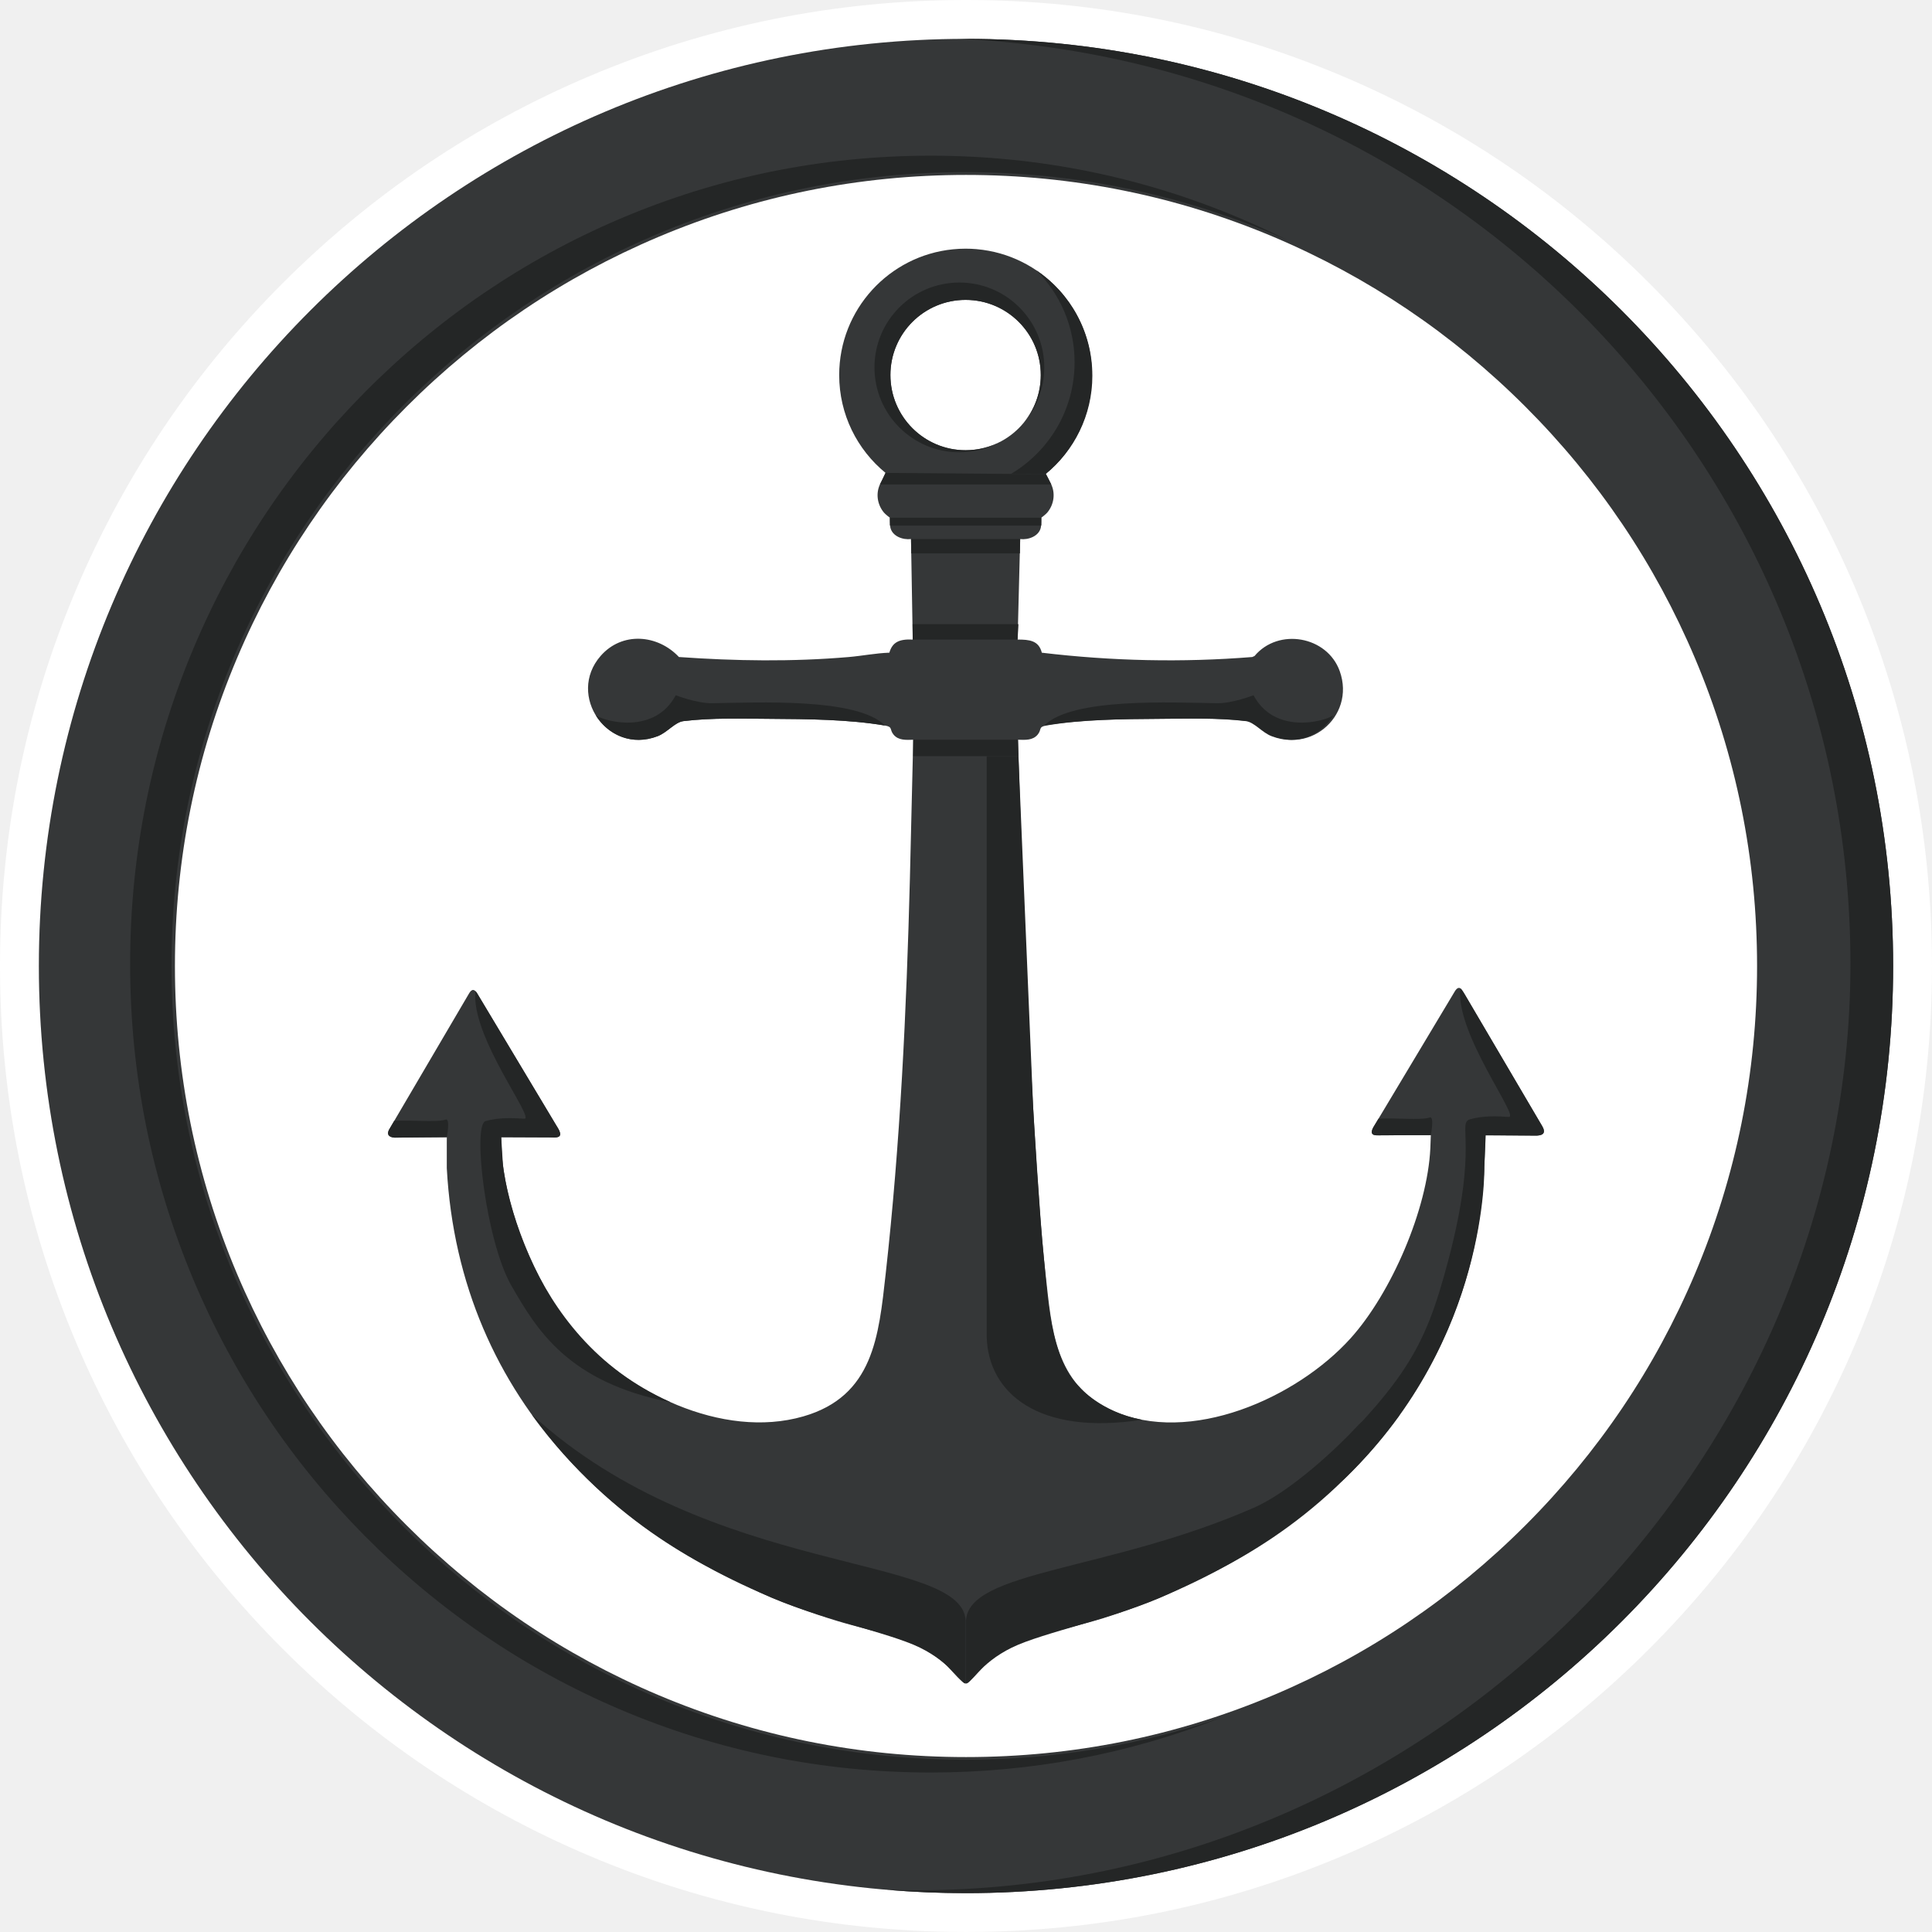
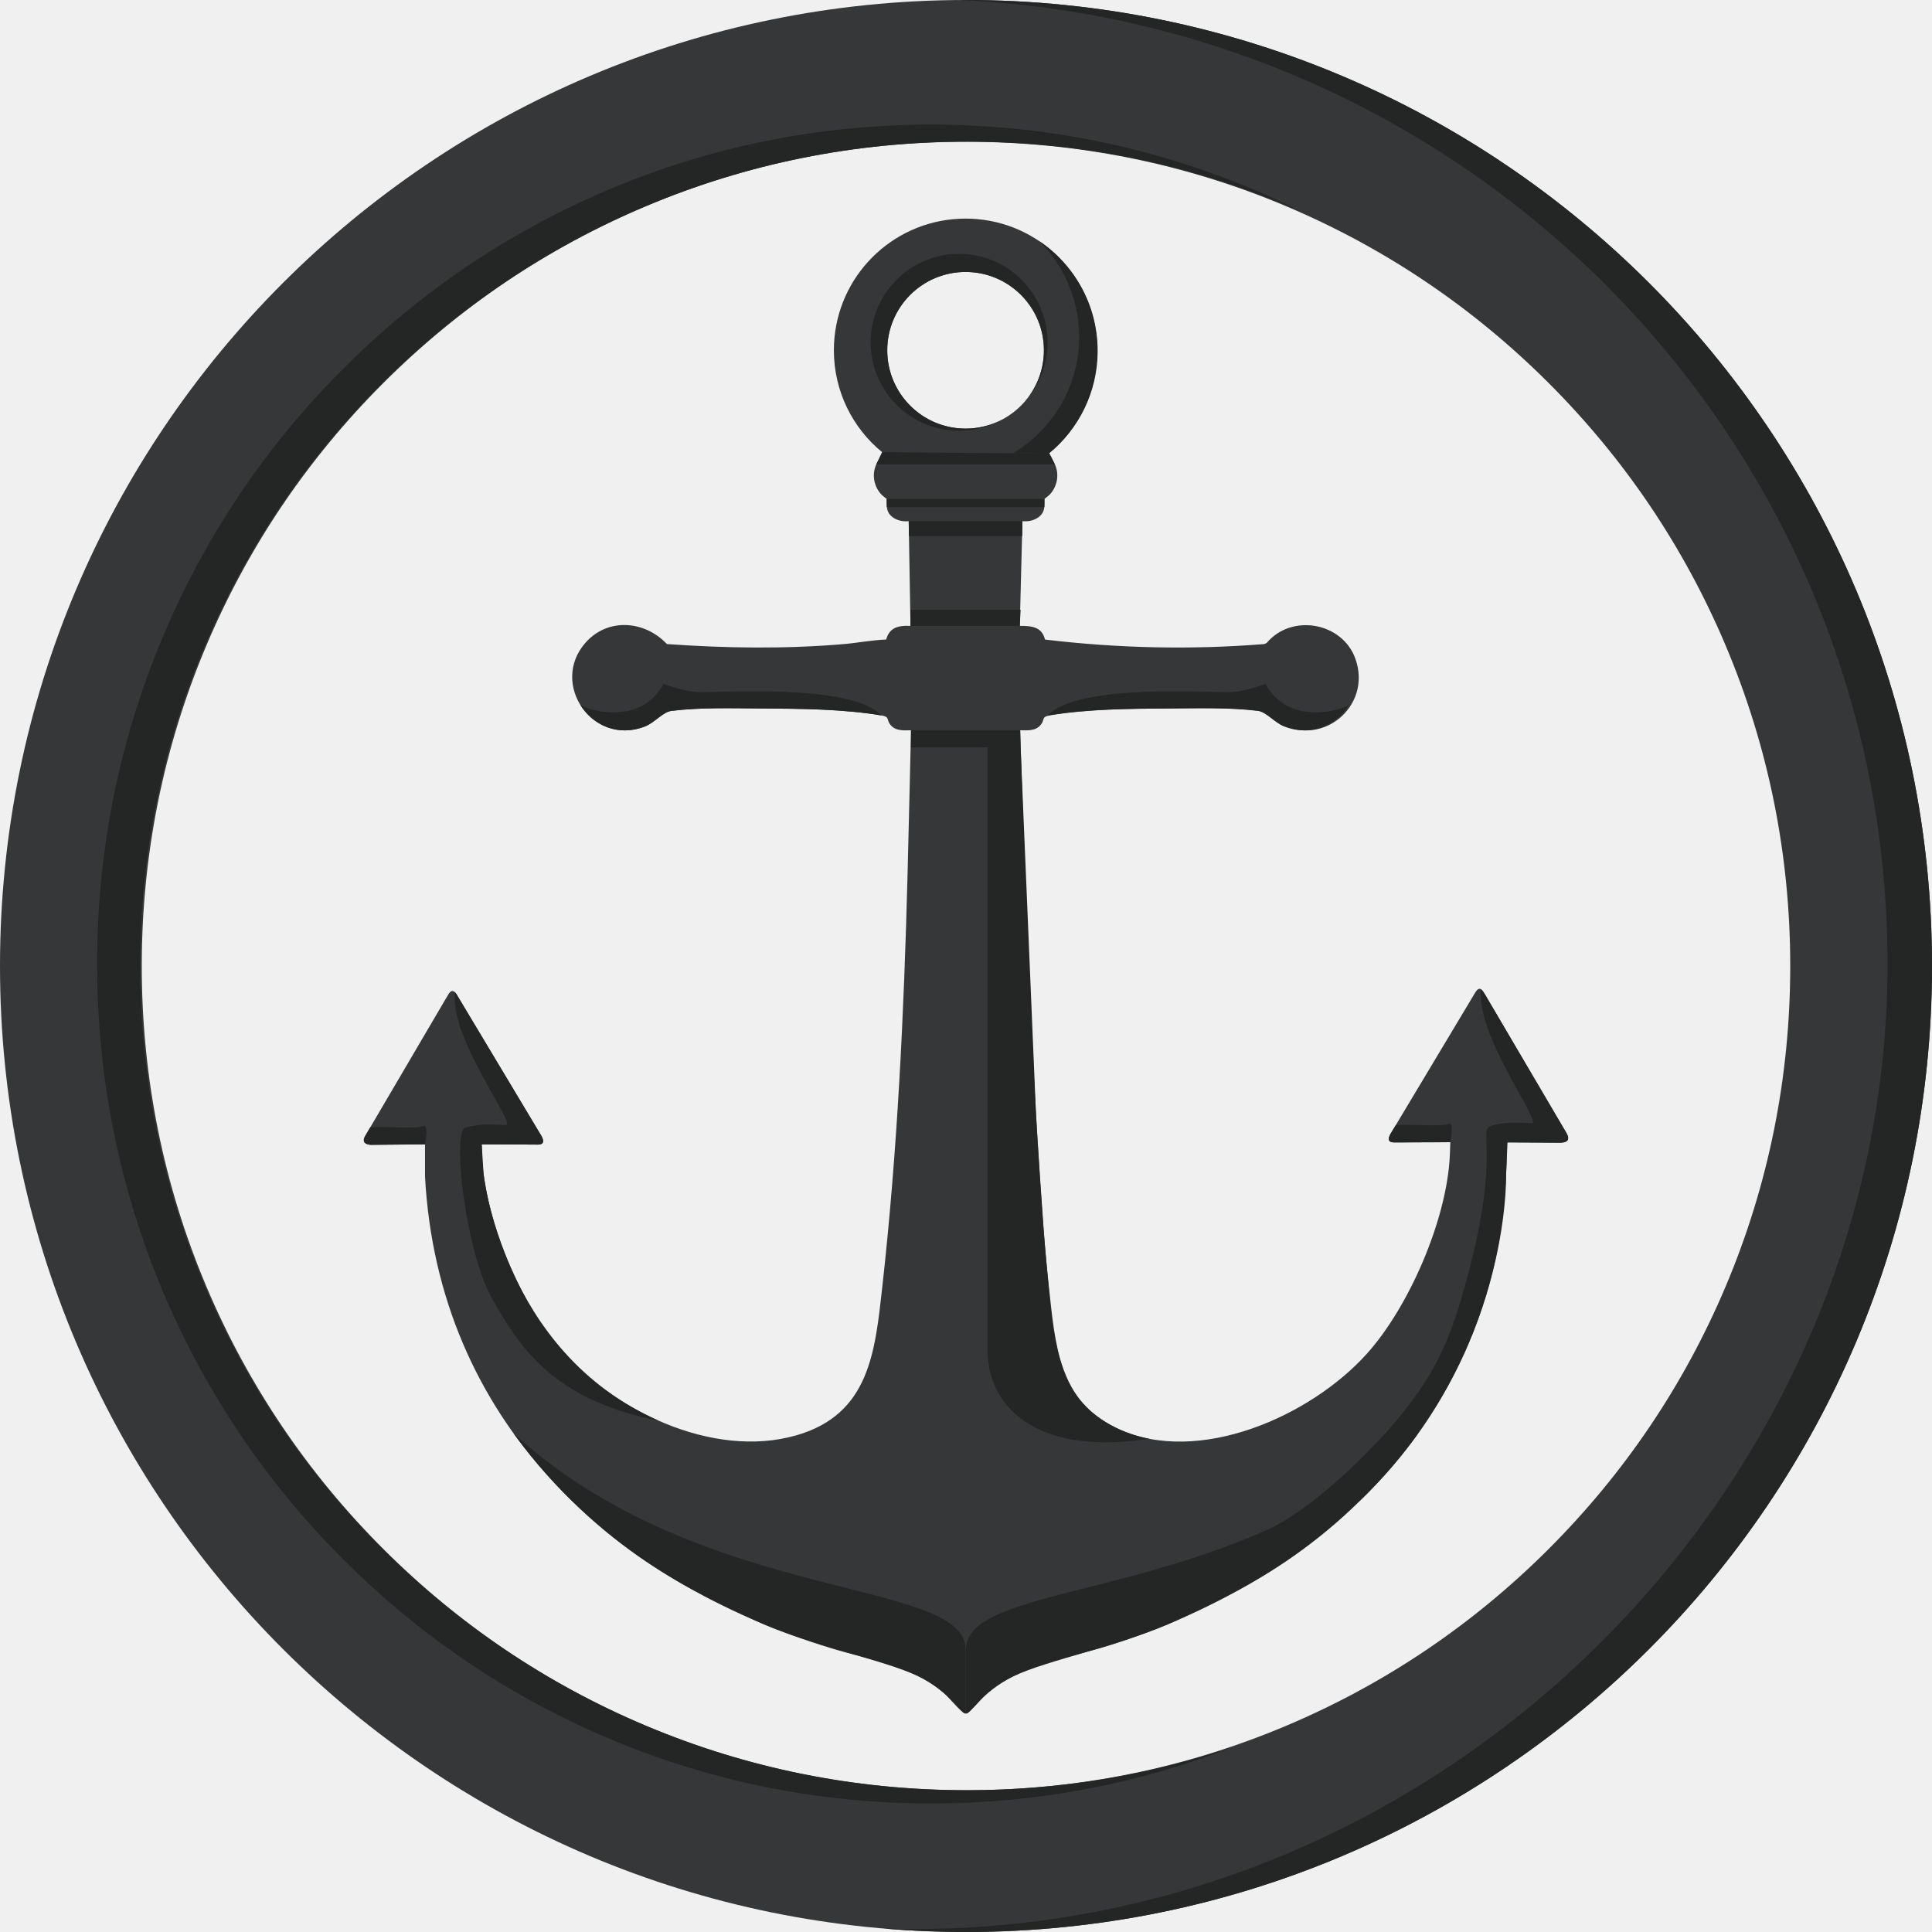
- <svg xmlns="http://www.w3.org/2000/svg" id="Ebene_2" data-name="Ebene 2" viewBox="0 0 994 994">
+ <svg xmlns="http://www.w3.org/2000/svg" id="Ebene_2" data-name="Ebene 2" viewBox="0 0 954 954">
  <defs>
    <style>
-       .cls-1 {
-         fill: #fff;
-       }
- 
-       .cls-2 {
-         fill: #353738;
-       }
- 
-       .cls-3 {
-         fill: #242626;
-       }
+       .cls-1 { fill: none; }
+       .cls-2 { fill: #353738; }
+       .cls-3 { fill: #242626; }
    </style>
  </defs>
  <g id="logo_vII">
-     <path class="cls-1" d="M497,20c263.44,0,477,213.56,477,477s-213.56,477-477,477S20,760.44,20,497,233.56,20,497,20M497,0c-67.09,0-132.18,13.14-193.46,39.07-59.18,25.03-112.33,60.87-157.97,106.5-45.64,45.64-81.47,98.79-106.5,157.97C13.14,364.82,0,429.91,0,497s13.14,132.18,39.06,193.46c25.03,59.18,60.87,112.33,106.5,157.97,45.64,45.64,98.79,81.47,157.97,106.5,61.29,25.92,126.38,39.06,193.46,39.06s132.18-13.14,193.46-39.06c59.18-25.03,112.33-60.87,157.97-106.5,45.64-45.64,81.47-98.79,106.5-157.97,25.92-61.29,39.07-126.38,39.07-193.46s-13.14-132.18-39.07-193.46c-25.03-59.18-60.87-112.33-106.5-157.97-45.64-45.64-98.79-81.47-157.97-106.5C629.18,13.14,564.09,0,497,0h0Z" />
-     <g>
-       <path class="cls-1" d="M497,939c-59.69,0-117.57-11.68-172.04-34.72-52.63-22.26-99.9-54.14-140.51-94.74-40.6-40.6-72.48-87.88-94.74-140.51-23.04-54.47-34.72-112.35-34.72-172.04s11.68-117.57,34.72-172.04c22.26-52.63,54.13-99.9,94.74-140.51,40.6-40.6,87.88-72.48,140.51-94.74,54.47-23.04,112.35-34.72,172.04-34.72s117.57,11.68,172.04,34.72c52.63,22.26,99.9,54.13,140.51,94.74,40.6,40.6,72.48,87.88,94.74,140.51,23.04,54.47,34.72,112.35,34.72,172.04s-11.68,117.57-34.72,172.04c-22.26,52.63-54.14,99.9-94.74,140.51s-87.88,72.48-140.51,94.74c-54.47,23.04-112.35,34.72-172.04,34.72Z" />
-       <path class="cls-2" d="M497,90c54.98,0,108.27,10.75,158.4,31.96,48.46,20.5,91.99,49.85,129.39,87.25,37.4,37.4,66.76,80.93,87.25,129.39,21.2,50.13,31.96,103.43,31.96,158.4s-10.75,108.27-31.96,158.4c-20.5,48.46-49.85,91.99-87.25,129.39-37.4,37.4-80.93,66.76-129.39,87.25-50.13,21.2-103.43,31.96-158.4,31.96s-108.27-10.75-158.4-31.96c-48.46-20.5-91.99-49.85-129.39-87.25-37.4-37.4-66.76-80.93-87.25-129.39-21.2-50.13-31.96-103.43-31.96-158.4s10.75-108.27,31.96-158.4c20.5-48.46,49.85-91.99,87.25-129.39,37.4-37.4,80.93-66.76,129.39-87.25,50.13-21.2,103.43-31.96,158.4-31.96M497,20C233.56,20,20,233.56,20,497s213.56,477,477,477,477-213.56,477-477S760.44,20,497,20h0Z" />
-     </g>
-     <path class="cls-3" d="M207.84,208.17c37.52-37.53,81.2-66.98,129.83-87.55,50.32-21.28,103.8-32.07,158.96-32.07s108.64,10.79,158.96,32.07c2.19.93,4.37,1.87,6.53,2.84-7.59-3.82-15.31-7.4-23.16-10.75-50.71-21.64-104.59-32.61-160.16-32.61s-109.45,10.97-160.16,32.61c-49.03,20.92-93.07,50.89-130.91,89.07-37.87,38.2-67.6,82.69-88.37,132.22-21.5,51.29-32.41,105.8-32.41,162.02s10.91,110.73,32.41,162.02c20.77,49.52,50.49,94.02,88.37,132.22,37.85,38.18,81.89,68.15,130.91,89.07,50.71,21.64,104.59,32.61,160.16,32.61,51.67,0,101.88-9.48,149.44-28.21-42.19,14.37-86.33,21.64-131.6,21.64-55.16,0-108.64-10.79-158.96-32.07-48.62-20.57-92.31-50.02-129.83-87.55-37.53-37.52-66.98-81.2-87.55-129.83-21.28-50.32-32.07-103.8-32.07-158.96s10.79-108.64,32.07-158.96c20.57-48.62,50.02-92.31,87.55-129.83ZM207.84,208.17c37.52-37.53,81.2-66.98,129.83-87.55,50.32-21.28,103.8-32.07,158.96-32.07s108.64,10.79,158.96,32.07c2.19.93,4.37,1.87,6.53,2.84-7.59-3.82-15.31-7.4-23.16-10.75-50.71-21.64-104.59-32.61-160.16-32.61s-109.45,10.97-160.16,32.61c-49.03,20.92-93.07,50.89-130.91,89.07-37.87,38.2-67.6,82.69-88.37,132.22-21.5,51.29-32.41,105.8-32.41,162.02s10.91,110.73,32.41,162.02c20.77,49.52,50.49,94.02,88.37,132.22,37.85,38.18,81.89,68.15,130.91,89.07,50.71,21.64,104.59,32.61,160.16,32.61,51.67,0,101.88-9.48,149.44-28.21-42.19,14.37-86.33,21.64-131.6,21.64-55.16,0-108.64-10.79-158.96-32.07-48.62-20.57-92.31-50.02-129.83-87.55-37.53-37.52-66.98-81.2-87.55-129.83-21.28-50.32-32.07-103.8-32.07-158.96s10.79-108.64,32.07-158.96c20.57-48.62,50.02-92.31,87.55-129.83Z" />
-     <path class="cls-3" d="M497,20c-1.1,0-2.21,0-3.31.02,255.1,11.52,458.35,220.23,458.35,476s-215.18,476.51-480.61,476.51c-5.07,0-10.12-.08-15.15-.25,13.42,1.14,27,1.72,40.72,1.72,263.44,0,477-213.56,477-477S760.44,20,497,20Z" />
-     <path class="cls-2" d="M793.77,580.05l-40.97-69.8c-1.58-2.84-3.04-2.43-4.41-.04l-41.89,69.91c-1.29,2.54-1.04,4.21,2.59,4l27.06-.11s-.12,3.97-.25,6.75c-1.47,31.41-20.1,74.6-41.11,97.87-27.55,30.54-82.64,55.25-122.64,36.97-29.58-13.53-31.05-41.7-34.22-70.17-8.45-76.15-14.18-274.84-14.18-274.84,3.63.08,7.57.44,10.13-2.64,2.19-2.64.23-3.95,4.4-4.67,18.56-3.15,39.57-3.32,58.39-3.45,14.73-.1,30.5-.59,45.29,1.17,3.88.47,5.36,3.16,8.45,5.18,21.54,14,47.42-7.08,38.86-30.92-6.48-18.04-31.55-22.41-43.81-7.76l-1.17.53c-36.07,2.9-72.34,2.07-108.28-2.22-1.57-6.3-6.43-6.76-12.46-6.76l1.32-51.71c4.25.52,9.74-1.47,10.66-6.08.32-1.6.21-4.89.21-4.89,0,0,2.24-1.68,3.05-2.63,3.5-4.15,4.36-10.05,1.86-14.94-1-1.97-1.24-2.7-2.54-5.05,14.54-11.92,23.71-30.51,23.71-50.79,0-33.96-26.04-61.84-59.25-64.76-.04-.02-.08-.02-.13-.02-1.85-.16-3.74-.24-5.65-.24-2.2,0-4.37.11-6.52.33-32.86,3.26-58.51,30.99-58.51,64.69,0,20.29,9.28,38.41,23.84,50.34-1.32,2.98-1.67,3.55-2.67,5.5-2.49,4.89-1.63,10.79,1.87,14.94.79.95,3.04,2.63,3.04,2.63,0,0-.09,3.29.22,4.89.91,4.62,6.4,6.6,10.65,6.08l.88,51.71c-7.1-.34-10.49,1.45-12.02,6.75-7.01.24-13.94,1.64-20.91,2.24-29.08,2.49-58.3,2.05-87.35-.01-11-11.7-29.31-13.14-40.29-.56-17.66,20.2,3.63,51.2,29.37,41.28,4.94-1.91,8.85-7.2,13.25-7.74,14.6-1.77,30.19-1.26,44.72-1.17,19.07.12,40.17.26,58.96,3.45,4.18.71,2.22,2.03,4.41,4.67,2.55,3.08,6.5,2.72,10.12,2.64,0,0-1.14,49.15-1.72,71.74-1.75,67.47-4.94,135.79-12.46,203.1-3.57,31.9-6.24,62.9-42.42,73.3-41.56,11.96-91.69-12.68-118.1-44.39l-6.48-8.27c-16.35-24.16-29.35-58.24-30.57-84.26-.13-2.77-.24-6.75-.24-6.75l27.05.11c3.63.2,3.88-1.48,2.59-4l-41.89-69.91c-1.38-2.38-2.83-2.8-4.4.04l-40.98,69.8c-1.19,2.35-.57,3.9,2.83,4.2l26.83-.23-.02,2.64v13.29c6.51,119.97,91.12,199.64,200.98,233,17.85,5.42,39.37,8.62,54.03,20.86,3.8,3.18,6.68,7.5,10.52,10.48,1.21.95,1.61,1.04,2.82,0,3.85-2.96,6.7-7.32,10.52-10.49,15.6-12.93,39.78-16.32,58.82-22.3,103.59-32.53,186.64-110.03,195.59-223.06.6-7.6,1-22.84,1-22.84l-.02-2.64,26.83.23c3.4-.3,4.02-1.83,2.83-4.2ZM496.79,231.64c-21.37,0-38.68-17.31-38.68-38.68s17.31-38.67,38.68-38.67,38.68,17.31,38.68,38.67-17.32,38.68-38.68,38.68Z" />
-     <path class="cls-3" d="M523.96,389.03l7.58,180.7s3.51,58.22,5.39,76.02,2.62,52.88,18.75,68.19c0,0,10.7,12.5,31.82,16.51-53.36,8.28-79.27-13.87-79.85-42.94v-298.49h16.31Z" />
-     <polygon class="cls-3" points="457.85 266.37 457.88 270.43 535.73 270.43 535.75 266.37 457.85 266.37" />
-     <polygon class="cls-3" points="468.72 277.34 468.82 284.7 524.74 284.7 524.88 277.34 468.72 277.34" />
-     <path class="cls-3" d="M497,866.08v-32.14c1.04-26.04,73.21-25.4,148.09-58.22,19.09-8.37,43.17-31.1,52.94-41.67,9.77-10.57,16.19-.74,22.21-6.24-42.79,58.24-91.41,79.35-118.44,92.01-27.03,12.65-64.92,19.87-81.33,27.91-16.4,8.04-21.33,19.12-23.47,18.36Z" />
-     <path class="cls-3" d="M736.15,584.01s2.02-10.24-.71-9.04c-4.22,1.53-18.93-.02-26.23.62l-2.41,3.97c-2.86,4.82.92,4.56,2.6,4.56,3.04-.09,26.76-.11,26.76-.11Z" />
-     <path class="cls-3" d="M751.31,508.48c-2.58,23.28,30.79,66.56,24.94,66.17-5.84-.39-13.09-.74-19.93,1.23-6.84,1.97,4.69,12.89-11.3,72.98-12,45.07-21.24,62.63-78.21,116.35-.4,2.64,9.08,10.53,26.27-5.68,72.85-71,70.6-159.17,70.6-159.17l.7-16.21,26.1.11c4.58-.13,4.86-2.17,2.09-6.43l-38.92-66.14c-.56-.99-1.87-2.79-2.33-3.21Z" />
-     <path class="cls-3" d="M496.84,866.08v-32.14c-1.4-34.96-130.98-21.84-223.24-106.14,42.79,58.24,91.41,79.35,118.44,92.01,27.03,12.65,64.92,19.87,81.33,27.91,16.4,8.04,21.33,19.12,23.47,18.36Z" />
-     <path class="cls-3" d="M229.88,585.07s1.98-10.22-.75-9.01c-4.22,1.53-19.02-.01-26.32.63l-2.33,3.96c-2.67,4.24,1.73,4.65,2.63,4.65,3.04-.09,26.77-.23,26.77-.23Z" />
-     <path class="cls-3" d="M244.62,509.93c-2.58,23.28,30.96,66.03,25.12,65.64s-13.09-.74-19.93,1.23c-6.84,1.97.22,61.91,13.29,84.64,13.07,22.72,29.03,49.7,82.07,60.05-77.65-34.3-86.43-122.29-86.43-122.29l-.88-14.13,26.1.11c5.72.49,4.86-2.17,2.09-6.43l-39.72-66.29c-.56-.99-1.24-2.12-1.7-2.53Z" />
-     <polygon class="cls-3" points="469.6 329.05 523.55 329.05 523.96 321.12 469.52 321.12 469.6 329.05" />
-     <polygon class="cls-3" points="469.85 380.59 523.75 380.59 523.96 389.03 469.85 389.03 469.85 380.59" />
-     <path class="cls-3" d="M644.93,357.7s-10.85,4.22-18.7,4.1c-23.26-.34-74.8-2.95-88.96,11.49,18.79-3.19,39.89-3.33,58.96-3.45,14.53-.09,30.12-.6,44.72,1.17,4.39.54,8.3,5.84,13.25,7.74,13.5,5.21,25.78-.85,31.85-10.7-5.59,3.54-30.46,9.66-41.12-10.35Z" />
-     <path class="cls-3" d="M306.54,368.05c6.07,9.85,18.35,15.91,31.85,10.7,4.94-1.91,8.85-7.2,13.25-7.74,14.6-1.77,30.19-1.26,44.72-1.17,19.07.12,40.17.26,58.96,3.45-14.16-14.44-65.69-11.83-88.96-11.49-7.84.12-18.7-4.1-18.7-4.1-10.66,20.01-35.53,13.89-41.12,10.35Z" />
-     <polygon class="cls-3" points="540.87 249.23 452.73 249.23 455.61 243.3 520.11 243.83 537.82 243.99 538.12 243.99 540.87 249.23" />
-     <path class="cls-3" d="M562.01,193.23c0,20.5-9.43,38.78-24.19,50.76l-17.72-.15c19.62-11.62,32.77-33,32.77-57.46,0-18.48-7.51-35.21-19.66-47.3,17.37,11.74,28.79,31.62,28.79,54.16Z" />
-     <path class="cls-3" d="M537.27,189.02c0-24.11-19.56-43.66-43.68-43.66s-43.68,19.55-43.68,43.66,19.55,43.68,43.68,43.68c7.77,0,15.06-2.03,21.38-5.59-5.42,2.89-11.61,4.53-18.18,4.53-21.36,0-38.68-17.31-38.68-38.68s17.32-38.67,38.68-38.67,38.69,17.31,38.69,38.67c0,9.34-3.31,17.91-8.84,24.61,6.63-7.65,10.63-17.63,10.63-28.55Z" />
+     <circle class="cls-1" cx="477" cy="477" r="477" />
+     <path class="cls-2" d="M477,70c54.98,0,108.27,10.75,158.4,31.96,48.46,20.5,91.99,49.85,129.39,87.25,37.4,37.4,66.76,80.93,87.25,129.39,21.2,50.13,31.96,103.43,31.96,158.4s-10.75,108.27-31.96,158.4c-20.5,48.46-49.85,91.99-87.25,129.39-37.4,37.4-80.93,66.76-129.39,87.25-50.13,21.2-103.43,31.96-158.4,31.96s-108.27-10.75-158.4-31.96c-48.46-20.5-91.99-49.85-129.39-87.25-37.4-37.4-66.76-80.93-87.25-129.39-21.2-50.13-31.96-103.43-31.96-158.4s10.75-108.27,31.96-158.4c20.5-48.46,49.85-91.99,87.25-129.39,37.4-37.4,80.93-66.76,129.39-87.25,50.13-21.2,103.43-31.96,158.4-31.96M477,0C213.56,0,0,213.56,0,477s213.56,477,477,477,477-213.56,477-477S740.44,0,477,0h0Z" />
+     <path class="cls-3" d="M188.84,189.15c37.52-37.4,81.2-66.75,129.83-87.25,50.32-21.21,103.8-31.96,158.96-31.96s108.64,10.75,158.96,31.96c2.19.93,4.37,1.86,6.53,2.83-7.59-3.81-15.31-7.37-23.16-10.71-50.71-21.57-104.59-32.5-160.16-32.5s-109.45,10.93-160.16,32.5c-49.03,20.85-93.07,50.71-130.91,88.77-37.87,38.07-67.6,82.41-88.37,131.77-21.5,51.12-32.41,105.44-32.41,161.47s10.91,110.35,32.41,161.47c20.77,49.36,50.49,93.7,88.37,131.77,37.85,38.05,81.89,67.92,130.91,88.77,50.71,21.57,104.59,32.5,160.16,32.5,51.67,0,101.88-9.45,149.44-28.12-42.19,14.33-86.33,21.57-131.6,21.57-55.16,0-108.64-10.75-158.96-31.96-48.62-20.5-92.31-49.85-129.83-87.25-37.53-37.39-66.98-80.93-87.55-129.38-21.28-50.15-32.07-103.45-32.07-158.42s10.79-108.27,32.07-158.42c20.57-48.46,50.02-91.99,87.55-129.38Z" />
+     <path class="cls-3" d="M477,0c-1.1,0-2.21,0-3.31.02,255.1,11.52,458.35,220.23,458.35,476s-215.18,476.51-480.61,476.51c-5.07,0-10.12-.08-15.15-.25,13.42,1.14,27,1.72,40.72,1.72,263.44,0,477-213.56,477-477S740.44,0,477,0Z" />
+     <path class="cls-2" d="M773.77,560.05l-40.97-69.8c-1.58-2.84-3.04-2.43-4.41-.04l-41.89,69.91c-1.29,2.54-1.04,4.21,2.59,4l27.06-.11s-.12,3.97-.25,6.75c-1.47,31.41-20.1,74.6-41.11,97.87-27.55,30.54-82.64,55.25-122.64,36.97-29.58-13.53-31.05-41.7-34.22-70.17-8.45-76.15-14.18-274.84-14.18-274.84,3.63.08,7.57.44,10.13-2.64,2.19-2.64.23-3.95,4.4-4.67,18.56-3.15,39.57-3.32,58.39-3.45,14.73-.1,30.5-.59,45.29,1.17,3.88.47,5.36,3.16,8.45,5.18,21.54,14,47.42-7.08,38.86-30.92-6.48-18.04-31.55-22.41-43.81-7.76l-1.17.53c-36.07,2.9-72.34,2.07-108.28-2.22-1.57-6.3-6.43-6.76-12.46-6.76l1.32-51.71c4.25.52,9.74-1.47,10.66-6.08.32-1.6.21-4.89.21-4.89,0,0,2.24-1.68,3.05-2.63,3.5-4.15,4.36-10.05,1.86-14.94-1-1.97-1.24-2.7-2.54-5.05,14.54-11.92,23.71-30.51,23.71-50.79,0-33.96-26.04-61.84-59.25-64.76-.04-.02-.08-.02-.13-.02-1.85-.16-3.74-.24-5.65-.24-2.2,0-4.37.11-6.52.33-32.86,3.26-58.51,30.99-58.51,64.69,0,20.29,9.28,38.41,23.84,50.34-1.32,2.98-1.67,3.55-2.67,5.5-2.49,4.89-1.63,10.79,1.87,14.94.79.95,3.04,2.63,3.04,2.63,0,0-.09,3.29.22,4.89.91,4.62,6.4,6.6,10.65,6.08l.88,51.71c-7.1-.34-10.49,1.45-12.02,6.75-7.01.24-13.94,1.64-20.91,2.24-29.08,2.49-58.3,2.05-87.35-.01-11-11.7-29.31-13.14-40.29-.56-17.66,20.2,3.63,51.2,29.37,41.28,4.94-1.91,8.85-7.2,13.25-7.74,14.6-1.77,30.19-1.26,44.72-1.17,19.07.12,40.17.26,58.96,3.45,4.18.71,2.22,2.03,4.41,4.67,2.55,3.08,6.5,2.72,10.12,2.64,0,0-1.14,49.15-1.72,71.74-1.75,67.47-4.94,135.79-12.46,203.1-3.57,31.9-6.24,62.9-42.42,73.3-41.56,11.96-91.69-12.68-118.1-44.39l-6.48-8.27c-16.35-24.16-29.35-58.24-30.57-84.26-.13-2.77-.24-6.75-.24-6.75l27.05.11c3.63.2,3.88-1.48,2.59-4l-41.89-69.91c-1.38-2.38-2.83-2.8-4.4.04l-40.98,69.8c-1.19,2.35-.57,3.9,2.83,4.2l26.83-.23-.02,2.64v13.29c6.51,119.97,91.12,199.64,200.98,233,17.85,5.42,39.37,8.62,54.03,20.86,3.8,3.18,6.68,7.5,10.52,10.48,1.21.95,1.61,1.04,2.82,0,3.85-2.96,6.7-7.32,10.52-10.49,15.6-12.93,39.78-16.32,58.82-22.3,103.59-32.53,186.64-110.03,195.59-223.06.6-7.6,1-22.84,1-22.84l-.02-2.64,26.83.23c3.4-.3,4.02-1.83,2.83-4.2ZM476.79,211.64c-21.37,0-38.68-17.31-38.68-38.68s17.31-38.67,38.68-38.67,38.68,17.31,38.68,38.67-17.32,38.68-38.68,38.68Z" />
+     <path class="cls-3" d="M503.96,369.03l7.58,180.7s3.51,58.22,5.39,76.02,2.62,52.88,18.75,68.19c0,0,10.7,12.5,31.82,16.51-53.36,8.28-79.27-13.87-79.85-42.94v-298.49h16.31Z" />
+     <polygon class="cls-3" points="437.85 246.37 437.88 250.43 515.73 250.43 515.75 246.37 437.85 246.37" />
+     <polygon class="cls-3" points="448.72 257.34 448.82 264.7 504.74 264.7 504.88 257.34 448.72 257.34" />
+     <path class="cls-3" d="M477,846.08v-32.14c1.04-26.04,73.21-25.4,148.09-58.22,19.09-8.37,43.17-31.1,52.94-41.67,9.77-10.57,16.19-.74,22.21-6.24-42.79,58.24-91.41,79.35-118.44,92.01-27.03,12.65-64.92,19.87-81.33,27.91-16.4,8.04-21.33,19.12-23.47,18.36Z" />
+     <path class="cls-3" d="M716.15,564.01s2.02-10.24-.71-9.04c-4.22,1.53-18.93-.02-26.23.62l-2.41,3.97c-2.86,4.82.92,4.56,2.6,4.56,3.04-.09,26.76-.11,26.76-.11Z" />
+     <path class="cls-3" d="M731.31,488.48c-2.58,23.28,30.79,66.56,24.94,66.17-5.84-.39-13.09-.74-19.93,1.23-6.84,1.97,4.69,12.89-11.3,72.98-12,45.07-21.24,62.63-78.21,116.35-.4,2.64,9.08,10.53,26.27-5.68,72.85-71,70.6-159.17,70.6-159.17l.7-16.21,26.1.11c4.58-.13,4.86-2.17,2.09-6.43l-38.92-66.14c-.56-.99-1.87-2.79-2.33-3.21Z" />
+     <path class="cls-3" d="M476.84,846.08v-32.14c-1.4-34.96-130.98-21.84-223.24-106.14,42.79,58.24,91.41,79.35,118.44,92.01,27.03,12.65,64.92,19.87,81.33,27.91,16.4,8.04,21.33,19.12,23.47,18.36Z" />
+     <path class="cls-3" d="M209.88,565.07s1.98-10.22-.75-9.01c-4.22,1.53-19.02-.01-26.32.63l-2.33,3.96c-2.67,4.24,1.73,4.65,2.63,4.65,3.04-.09,26.77-.23,26.77-.23Z" />
+     <path class="cls-3" d="M224.62,489.93c-2.58,23.28,30.96,66.03,25.12,65.64s-13.09-.74-19.93,1.23c-6.84,1.97.22,61.91,13.29,84.64,13.07,22.72,29.03,49.7,82.07,60.05-77.65-34.3-86.43-122.29-86.43-122.29l-.88-14.13,26.1.11c5.72.49,4.86-2.17,2.09-6.43l-39.72-66.29c-.56-.99-1.24-2.12-1.7-2.53Z" />
+     <polygon class="cls-3" points="449.6 309.05 503.55 309.05 503.96 301.12 449.52 301.12 449.6 309.05" />
+     <polygon class="cls-3" points="449.85 360.59 503.75 360.59 503.96 369.03 449.85 369.03 449.85 360.59" />
+     <path class="cls-3" d="M624.93,337.7s-10.85,4.22-18.7,4.1c-23.26-.34-74.8-2.95-88.96,11.49,18.79-3.19,39.89-3.33,58.96-3.45,14.53-.09,30.12-.6,44.72,1.17,4.39.54,8.3,5.84,13.25,7.74,13.5,5.21,25.78-.85,31.85-10.7-5.59,3.54-30.46,9.66-41.12-10.35Z" />
+     <path class="cls-3" d="M286.54,348.05c6.07,9.85,18.35,15.91,31.85,10.7,4.94-1.91,8.85-7.2,13.25-7.74,14.6-1.77,30.19-1.26,44.72-1.17,19.07.12,40.17.26,58.96,3.45-14.16-14.44-65.69-11.83-88.96-11.49-7.84.12-18.7-4.1-18.7-4.1-10.66,20.01-35.53,13.89-41.12,10.35Z" />
+     <polygon class="cls-3" points="520.87 229.23 432.73 229.23 435.61 223.3 500.11 223.83 517.82 223.99 518.12 223.99 520.87 229.23" />
+     <path class="cls-3" d="M542.01,173.23c0,20.5-9.43,38.78-24.19,50.76l-17.72-.15c19.62-11.62,32.77-33,32.77-57.46,0-18.48-7.51-35.21-19.66-47.3,17.37,11.74,28.79,31.62,28.79,54.16Z" />
+     <path class="cls-3" d="M517.27,169.02c0-24.11-19.56-43.66-43.68-43.66s-43.68,19.55-43.68,43.66,19.55,43.68,43.68,43.68c7.77,0,15.06-2.03,21.38-5.59-5.42,2.89-11.61,4.53-18.18,4.53-21.36,0-38.68-17.31-38.68-38.68s17.32-38.67,38.68-38.67,38.69,17.31,38.69,38.67c0,9.34-3.31,17.91-8.84,24.61,6.63-7.65,10.63-17.63,10.63-28.55Z" />
  </g>
</svg>
